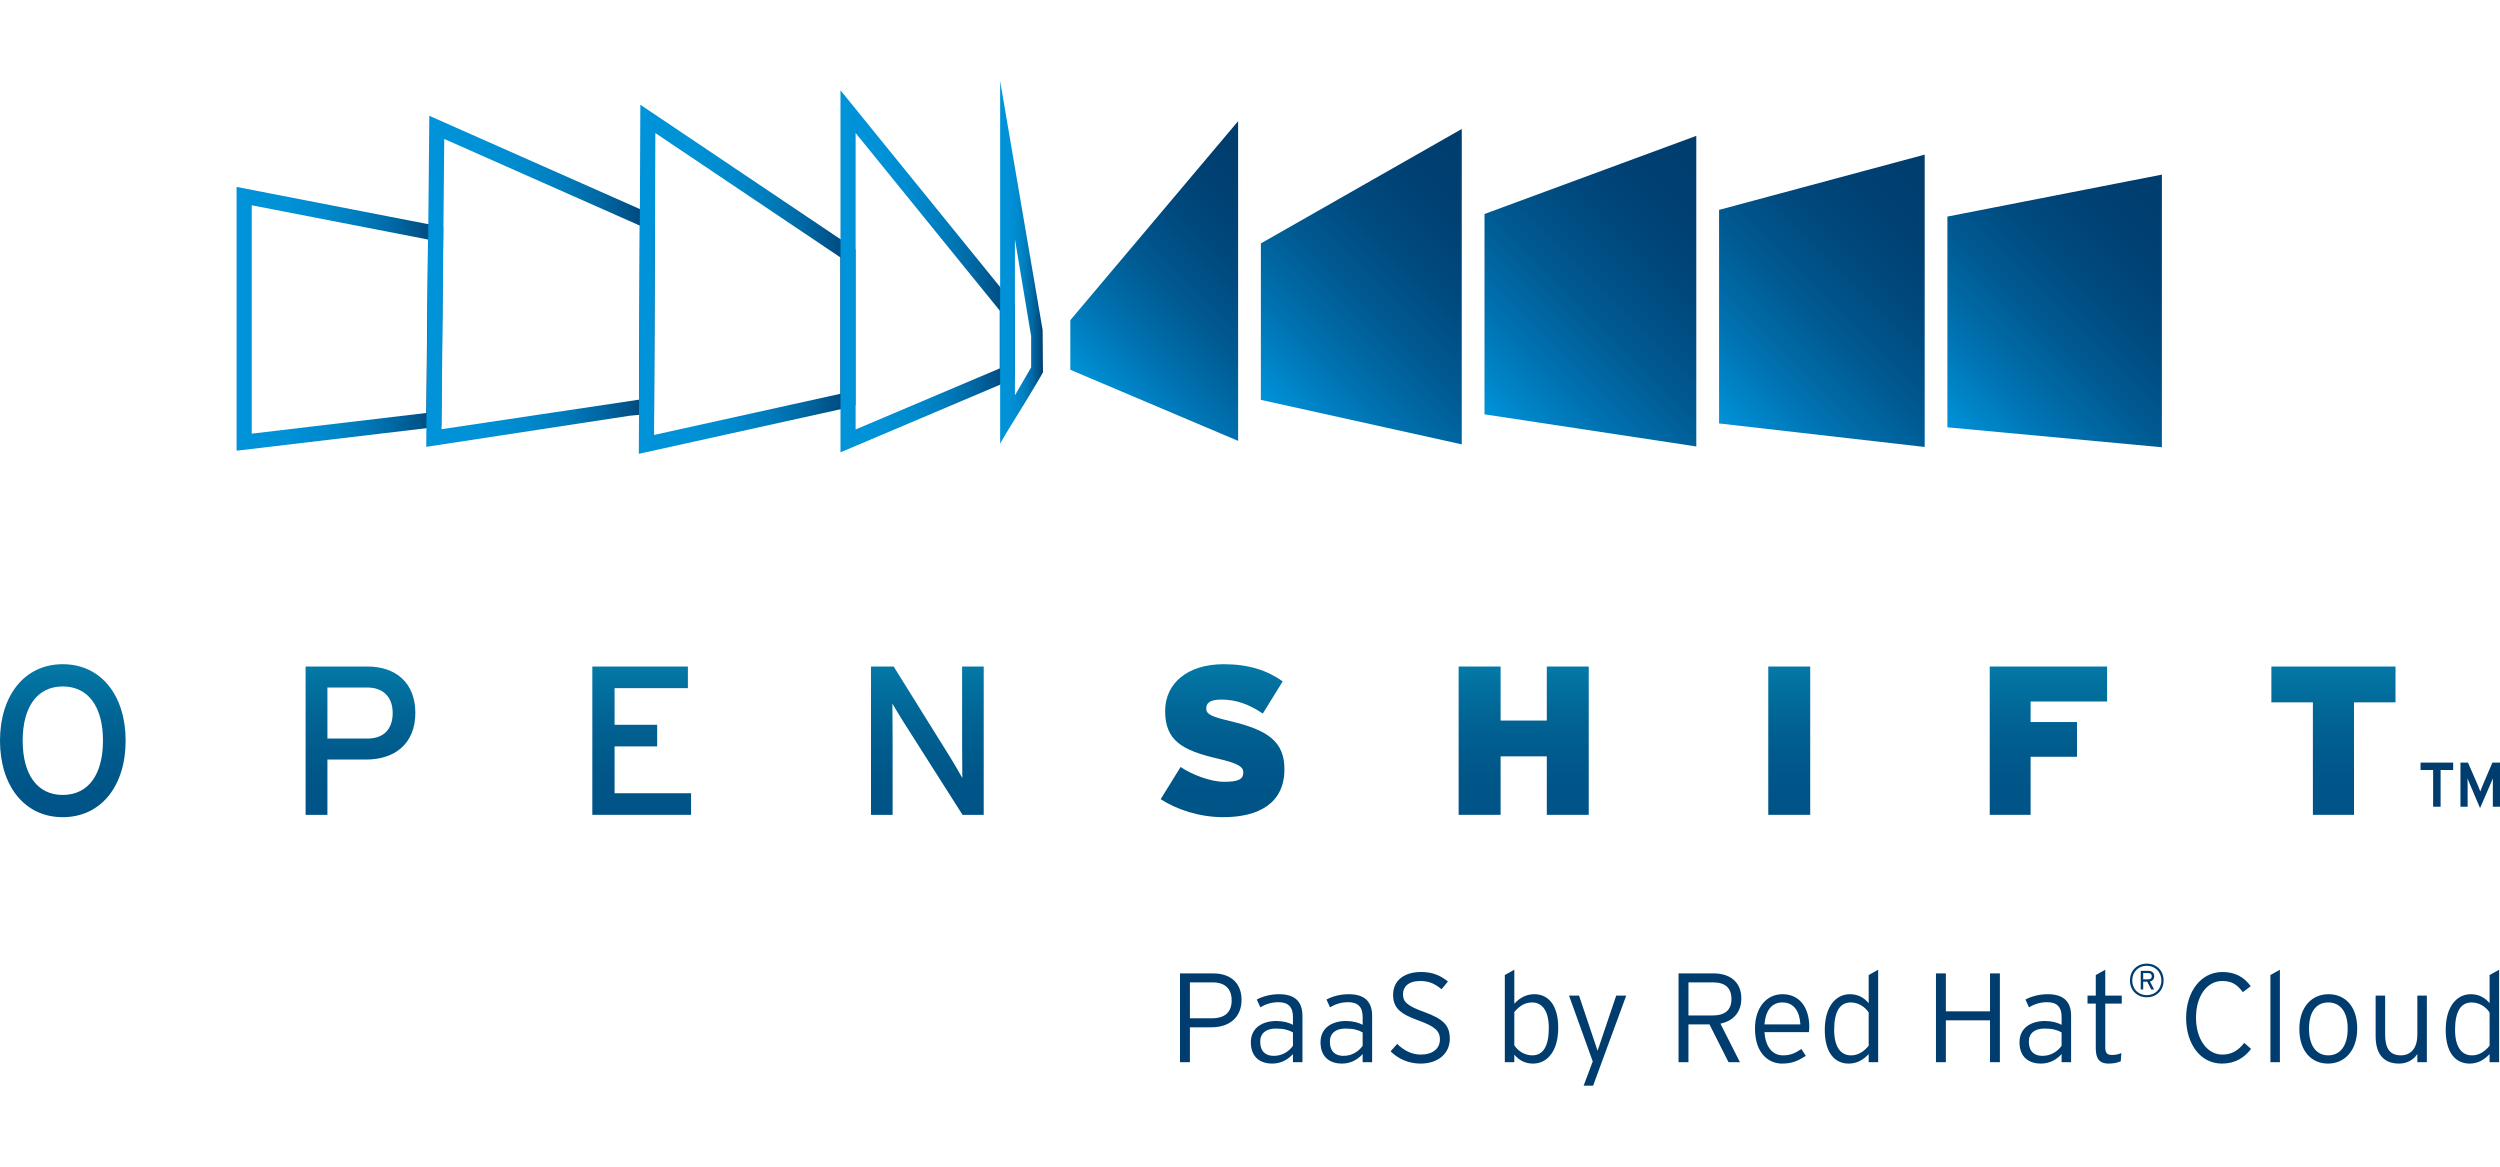
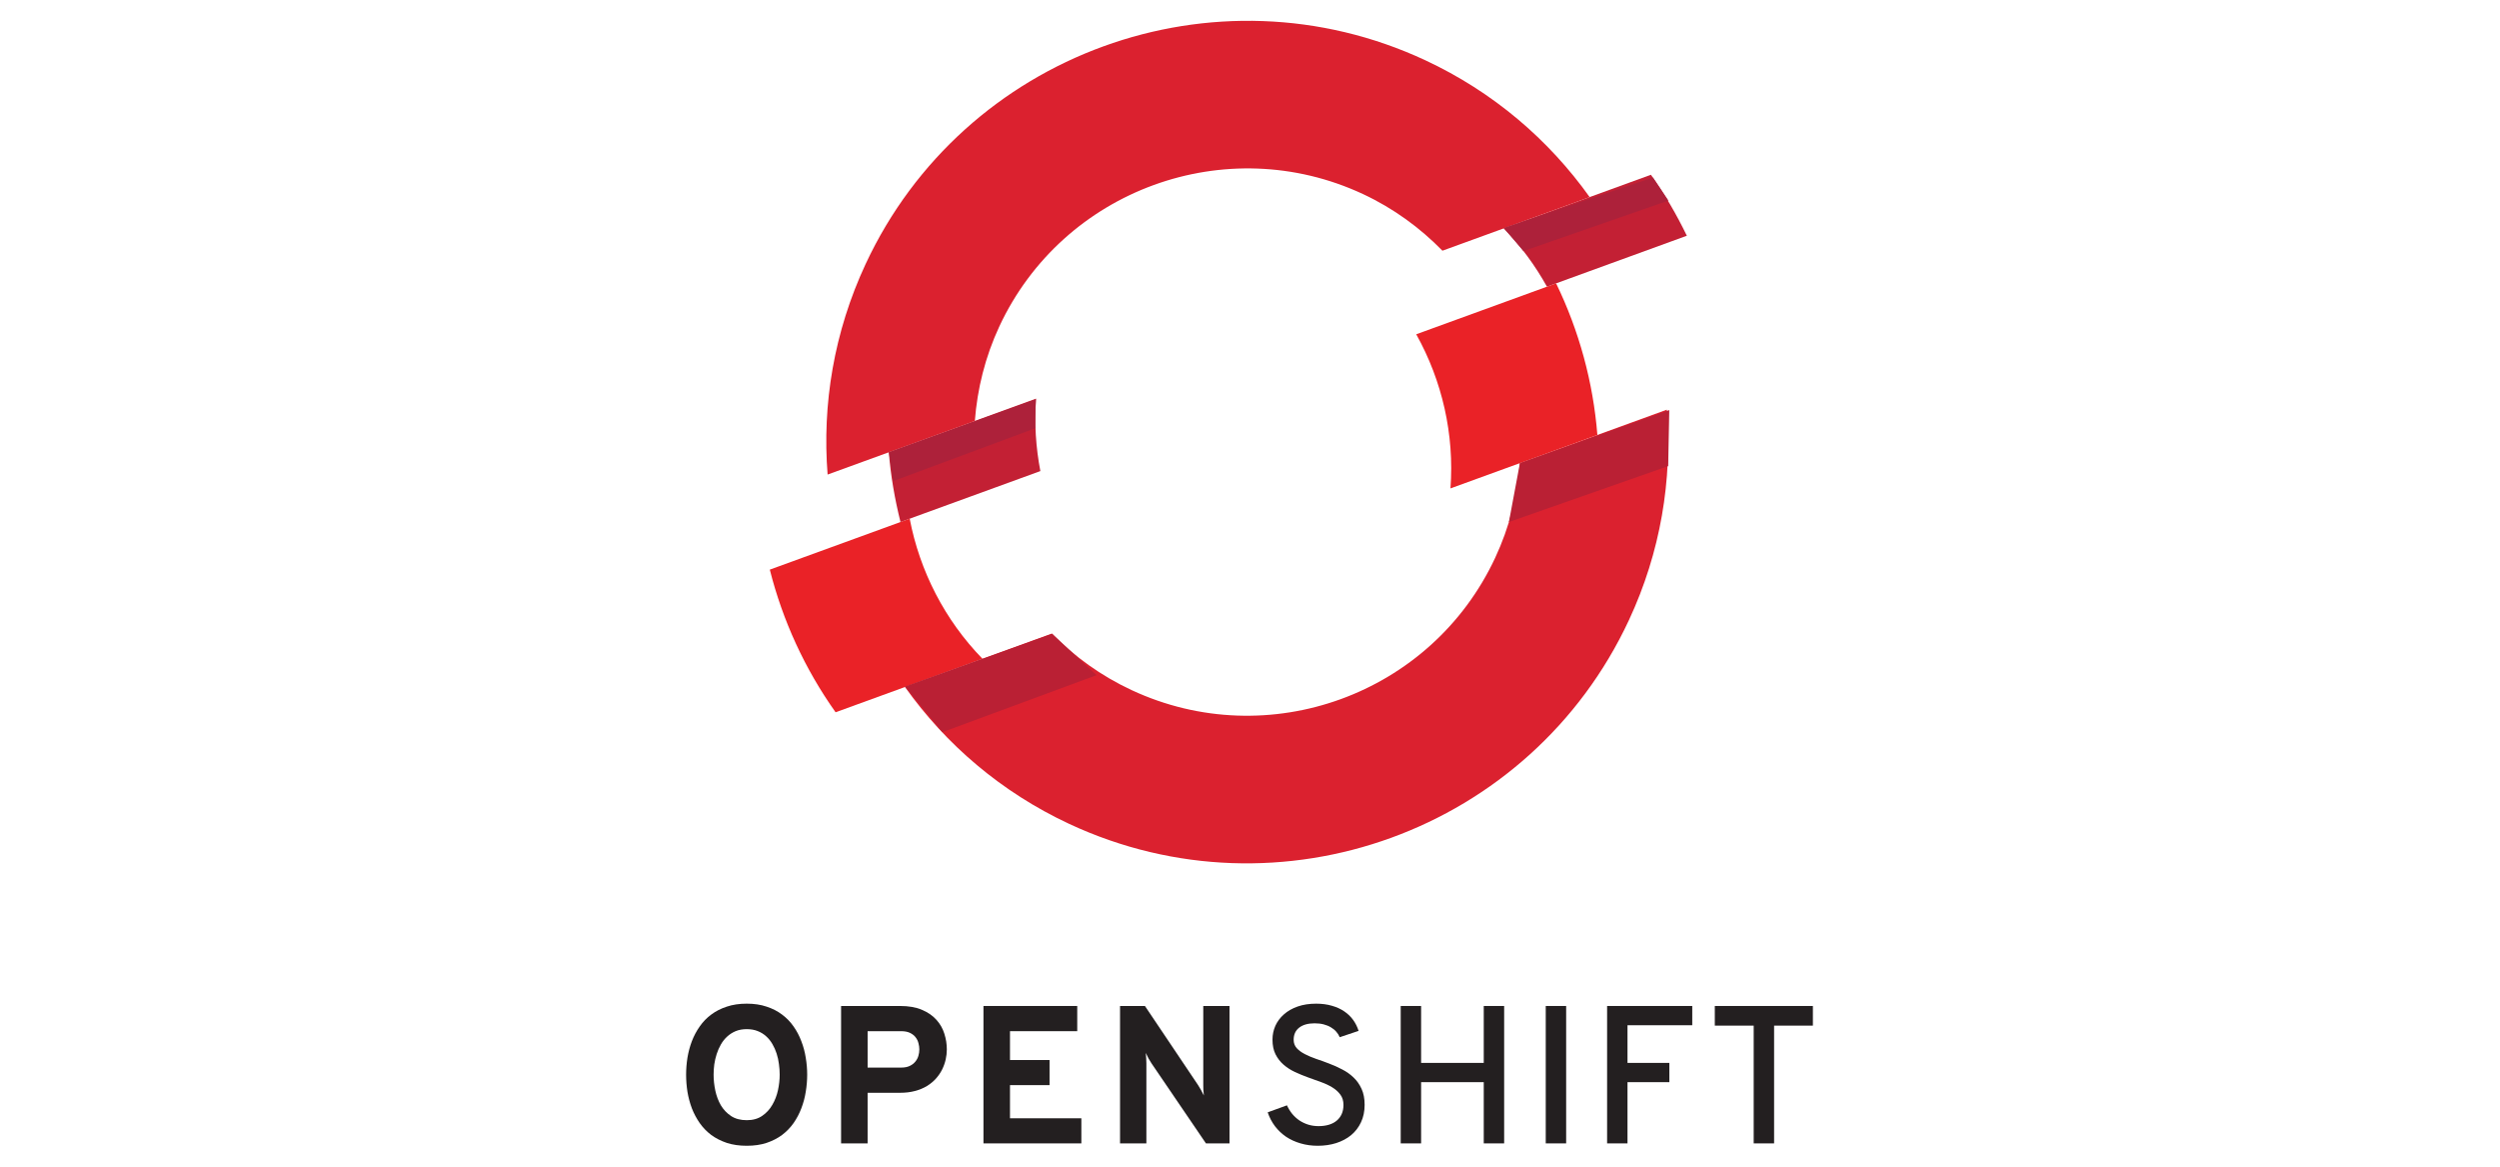
- <svg xmlns="http://www.w3.org/2000/svg" version="1.1" width="300" height="140" viewBox="0 0 300 140" id="Layer_1" xml:space="preserve">
-   <defs id="defs328" />
-   <g transform="matrix(1.475869,0,0,1.475869,-433.8865,-380.9984)" id="g3">
-     <g id="g5">
-       <g id="g7">
-         <g id="g9">
-           <g id="g11">
-             <linearGradient x1="299.096" y1="312.157" x2="299.096" y2="324.595" id="SVGID_1_" gradientUnits="userSpaceOnUse">
-               <stop id="stop14" style="stop-color:#0379a7;stop-opacity:1" offset="0" />
-               <stop id="stop16" style="stop-color:#0378a6;stop-opacity:1" offset="0.009" />
-               <stop id="stop18" style="stop-color:#016494;stop-opacity:1" offset="0.347" />
-               <stop id="stop20" style="stop-color:#00578a;stop-opacity:1" offset="0.68" />
-               <stop id="stop22" style="stop-color:#005386;stop-opacity:1" offset="1" />
-             </linearGradient>
-             <path d="m 299.087,324.595 c -3.118,0 -5.1,-2.566 -5.1,-6.219 0,-3.653 1.981,-6.219 5.1,-6.219 3.135,0 5.116,2.566 5.116,6.219 0,3.653 -1.981,6.219 -5.116,6.219 z m 0,-10.629 c -2.102,0 -3.256,1.705 -3.256,4.41 0,2.704 1.154,4.41 3.256,4.41 2.119,0 3.273,-1.706 3.273,-4.41 10e-4,-2.705 -1.153,-4.41 -3.273,-4.41 z" id="path24" style="fill:url(#SVGID_1_)" />
-             <linearGradient x1="323.296" y1="312.347" x2="323.296" y2="324.405" id="SVGID_2_" gradientUnits="userSpaceOnUse">
-               <stop id="stop27" style="stop-color:#0379a7;stop-opacity:1" offset="0" />
-               <stop id="stop29" style="stop-color:#0378a6;stop-opacity:1" offset="0.009" />
-               <stop id="stop31" style="stop-color:#016494;stop-opacity:1" offset="0.347" />
-               <stop id="stop33" style="stop-color:#00578a;stop-opacity:1" offset="0.68" />
-               <stop id="stop35" style="stop-color:#005386;stop-opacity:1" offset="1" />
-             </linearGradient>
-             <path d="m 323.762,319.909 h -3.153 v 4.496 h -1.774 v -12.059 h 5.048 c 2.223,0 3.876,1.274 3.876,3.772 -0.001,2.482 -1.654,3.791 -3.997,3.791 z m 0.086,-5.857 h -3.239 v 4.151 h 3.239 c 1.378,0 2.067,-0.792 2.067,-2.084 10e-4,-1.326 -0.81,-2.067 -2.067,-2.067 z" id="path37" style="fill:url(#SVGID_2_)" />
-             <linearGradient x1="346.162" y1="312.347" x2="346.162" y2="324.405" id="SVGID_3_" gradientUnits="userSpaceOnUse">
-               <stop id="stop40" style="stop-color:#0379a7;stop-opacity:1" offset="0" />
-               <stop id="stop42" style="stop-color:#0378a6;stop-opacity:1" offset="0.009" />
-               <stop id="stop44" style="stop-color:#016494;stop-opacity:1" offset="0.347" />
-               <stop id="stop46" style="stop-color:#00578a;stop-opacity:1" offset="0.68" />
-               <stop id="stop48" style="stop-color:#005386;stop-opacity:1" offset="1" />
-             </linearGradient>
-             <path d="m 342.148,324.405 v -12.059 h 7.77 v 1.757 h -5.96 v 2.98 h 3.462 v 1.757 h -3.462 v 3.808 h 6.219 v 1.757 h -8.029 z" id="path50" style="fill:url(#SVGID_3_)" />
-             <linearGradient x1="369.389" y1="312.347" x2="369.389" y2="324.405" id="SVGID_4_" gradientUnits="userSpaceOnUse">
-               <stop id="stop53" style="stop-color:#0379a7;stop-opacity:1" offset="0" />
-               <stop id="stop55" style="stop-color:#0378a6;stop-opacity:1" offset="0.009" />
-               <stop id="stop57" style="stop-color:#016494;stop-opacity:1" offset="0.347" />
-               <stop id="stop59" style="stop-color:#00578a;stop-opacity:1" offset="0.68" />
-               <stop id="stop61" style="stop-color:#005386;stop-opacity:1" offset="1" />
-             </linearGradient>
-             <path d="m 372.249,324.405 -4.807,-7.562 c -0.293,-0.448 -0.706,-1.172 -0.896,-1.481 0,0.447 0.018,2.118 0.018,2.79 v 6.254 h -1.758 v -12.059 h 1.844 l 4.582,7.355 c 0.311,0.5 0.827,1.396 0.999,1.706 0,-0.448 -0.017,-2.171 -0.017,-2.843 v -6.219 h 1.757 v 12.059 h -1.722 z" id="path63" style="fill:url(#SVGID_4_)" />
-             <linearGradient x1="393.391" y1="312.157" x2="393.391" y2="324.595" id="SVGID_5_" gradientUnits="userSpaceOnUse">
-               <stop id="stop66" style="stop-color:#0379a7;stop-opacity:1" offset="0" />
-               <stop id="stop68" style="stop-color:#0378a6;stop-opacity:1" offset="0.009" />
-               <stop id="stop70" style="stop-color:#016494;stop-opacity:1" offset="0.347" />
-               <stop id="stop72" style="stop-color:#00578a;stop-opacity:1" offset="0.68" />
-               <stop id="stop74" style="stop-color:#005386;stop-opacity:1" offset="1" />
-             </linearGradient>
-             <path d="m 393.443,324.595 c -1.947,0 -3.825,-0.638 -5.083,-1.464 l 1.619,-2.619 c 0.879,0.604 2.412,1.206 3.532,1.206 1.189,0 1.568,-0.207 1.568,-0.775 0,-0.447 -0.432,-0.724 -2.051,-1.103 -2.911,-0.672 -4.306,-1.464 -4.306,-3.876 0,-2.273 1.843,-3.807 4.753,-3.807 2.051,0 3.533,0.499 4.807,1.395 l -1.619,2.619 c -1.068,-0.724 -2.135,-1.138 -3.359,-1.138 -0.999,0 -1.24,0.311 -1.24,0.741 0,0.448 0.431,0.654 1.982,1.017 3.031,0.724 4.375,1.653 4.375,3.91 0.001,2.757 -2.083,3.894 -4.978,3.894 z" id="path76" style="fill:url(#SVGID_5_)" />
-             <linearGradient x1="417.875" y1="312.347" x2="417.875" y2="324.405" id="SVGID_6_" gradientUnits="userSpaceOnUse">
-               <stop id="stop79" style="stop-color:#0379a7;stop-opacity:1" offset="0" />
-               <stop id="stop81" style="stop-color:#0378a6;stop-opacity:1" offset="0.009" />
-               <stop id="stop83" style="stop-color:#016494;stop-opacity:1" offset="0.347" />
-               <stop id="stop85" style="stop-color:#00578a;stop-opacity:1" offset="0.68" />
-               <stop id="stop87" style="stop-color:#005386;stop-opacity:1" offset="1" />
-             </linearGradient>
-             <path d="m 419.754,324.405 v -4.755 h -3.756 v 4.755 h -3.412 v -12.059 h 3.412 v 4.393 h 3.756 v -4.393 h 3.41 v 12.059 h -3.41 z" id="path89" style="fill:url(#SVGID_6_)" />
-             <linearGradient x1="439.467" y1="312.347" x2="439.467" y2="324.405" id="SVGID_7_" gradientUnits="userSpaceOnUse">
-               <stop id="stop92" style="stop-color:#0379a7;stop-opacity:1" offset="0" />
-               <stop id="stop94" style="stop-color:#0378a6;stop-opacity:1" offset="0.009" />
-               <stop id="stop96" style="stop-color:#016494;stop-opacity:1" offset="0.347" />
-               <stop id="stop98" style="stop-color:#00578a;stop-opacity:1" offset="0.68" />
-               <stop id="stop100" style="stop-color:#005386;stop-opacity:1" offset="1" />
-             </linearGradient>
-             <path d="m 437.762,324.405 v -12.059 h 3.41 v 12.059 h -3.41 z" id="path102" style="fill:url(#SVGID_7_)" />
-             <linearGradient x1="460.539" y1="312.347" x2="460.539" y2="324.405" id="SVGID_8_" gradientUnits="userSpaceOnUse">
-               <stop id="stop105" style="stop-color:#0379a7;stop-opacity:1" offset="0" />
-               <stop id="stop107" style="stop-color:#0378a6;stop-opacity:1" offset="0.009" />
-               <stop id="stop109" style="stop-color:#016494;stop-opacity:1" offset="0.347" />
-               <stop id="stop111" style="stop-color:#00578a;stop-opacity:1" offset="0.68" />
-               <stop id="stop113" style="stop-color:#005386;stop-opacity:1" offset="1" />
-             </linearGradient>
-             <path d="m 459.092,315.188 v 1.671 h 3.773 v 2.825 h -3.773 v 4.721 h -3.324 v -12.059 h 9.543 v 2.842 h -6.219 z" id="path115" style="fill:url(#SVGID_8_)" />
-             <linearGradient x1="483.715" y1="312.347" x2="483.715" y2="324.405" id="SVGID_9_" gradientUnits="userSpaceOnUse">
-               <stop id="stop118" style="stop-color:#0379a7;stop-opacity:1" offset="0" />
-               <stop id="stop120" style="stop-color:#0378a6;stop-opacity:1" offset="0.009" />
-               <stop id="stop122" style="stop-color:#016494;stop-opacity:1" offset="0.347" />
-               <stop id="stop124" style="stop-color:#00578a;stop-opacity:1" offset="0.68" />
-               <stop id="stop126" style="stop-color:#005386;stop-opacity:1" offset="1" />
-             </linearGradient>
-             <path d="m 485.387,315.258 v 9.147 h -3.344 v -9.147 h -3.375 v -2.911 h 10.094 v 2.911 h -3.375 z" id="path128" style="fill:url(#SVGID_9_)" />
-           </g>
+ <svg xmlns="http://www.w3.org/2000/svg" id="svg1116" viewBox="0 0 300.012 139.996" version="1.1" width="100%" height="100%">
+   <defs id="defs3">
+     <clipPath id="clipPath3923" clipPathUnits="userSpaceOnUse">
+       <path id="path3925" d="M 0,768 H 1024 V 0 H 0 v 768 z" />
+     </clipPath>
+   </defs>
+   <g id="layer1" transform="matrix(0.5492606,0,0,0.5492606,-97.94589,-214.5617)">
+     <g id="g3919" transform="matrix(1.25,0,0,-1.25,23.581,997.77)">
+       <g id="g3921" clip-path="url(#clipPath3923)">
+         <g id="g3927" transform="translate(304.96,416.03)">
+           <path id="path3929" d="m 0,0 -25.748,-9.369 c 0.33,-4.128 1.041,-8.206 2.042,-12.201 L 0.75,-12.664 C -0.043,-8.529 -0.326,-4.268 0,0" style="fill:#c32034" />
        </g>
-         <linearGradient x1="313.224" y1="284.073" x2="330.027" y2="284.073" id="SVGID_10_" gradientUnits="userSpaceOnUse">
-           <stop id="stop131" style="stop-color:#0093d9;stop-opacity:1" offset="0" />
-           <stop id="stop133" style="stop-color:#0091d6;stop-opacity:1" offset="0.245" />
-           <stop id="stop135" style="stop-color:#0089cc;stop-opacity:1" offset="0.431" />
-           <stop id="stop137" style="stop-color:#007cbc;stop-opacity:1" offset="0.597" />
-           <stop id="stop139" style="stop-color:#0069a5;stop-opacity:1" offset="0.751" />
-           <stop id="stop141" style="stop-color:#005288;stop-opacity:1" offset="0.897" />
-           <stop id="stop143" style="stop-color:#003d6e;stop-opacity:1" offset="1" />
-         </linearGradient>
-         <path d="M 313.224,294.797 V 273.35 l 16.803,3.266 -0.164,16.208 -16.639,1.973 z m 1.231,-19.954 v 18.568 l 14.19,-1.681 0.142,-14.103 -14.332,-2.784 z" id="path145" style="fill:url(#SVGID_10_)" />
-         <linearGradient x1="328.644" y1="281.026" x2="347.243" y2="281.026" id="SVGID_11_" gradientUnits="userSpaceOnUse">
-           <stop id="stop148" style="stop-color:#0093d9;stop-opacity:1" offset="0" />
-           <stop id="stop150" style="stop-color:#0091d6;stop-opacity:1" offset="0.245" />
-           <stop id="stop152" style="stop-color:#0089cc;stop-opacity:1" offset="0.431" />
-           <stop id="stop154" style="stop-color:#007cbc;stop-opacity:1" offset="0.597" />
-           <stop id="stop156" style="stop-color:#0069a5;stop-opacity:1" offset="0.751" />
-           <stop id="stop158" style="stop-color:#005288;stop-opacity:1" offset="0.897" />
-           <stop id="stop160" style="stop-color:#003d6e;stop-opacity:1" offset="1" />
-         </linearGradient>
-         <path d="m 328.644,294.483 0.25,-26.915 18.349,8.127 -0.076,16.019 -0.555,0.104 -1.444,0.139 -16.524,2.526 z m 1.465,-25.032 -0.222,23.598 16.054,-2.401 0.065,-14.154 -15.897,-7.043 z" id="path162" style="fill:url(#SVGID_11_)" />
-         <linearGradient x1="345.929" y1="280.859" x2="363.543" y2="280.859" id="SVGID_12_" gradientUnits="userSpaceOnUse">
-           <stop id="stop165" style="stop-color:#0093d9;stop-opacity:1" offset="0" />
-           <stop id="stop167" style="stop-color:#0091d6;stop-opacity:1" offset="0.245" />
-           <stop id="stop169" style="stop-color:#0089cc;stop-opacity:1" offset="0.431" />
-           <stop id="stop171" style="stop-color:#007cbc;stop-opacity:1" offset="0.597" />
-           <stop id="stop173" style="stop-color:#0069a5;stop-opacity:1" offset="0.751" />
-           <stop id="stop175" style="stop-color:#005288;stop-opacity:1" offset="0.897" />
-           <stop id="stop177" style="stop-color:#003d6e;stop-opacity:1" offset="1" />
-         </linearGradient>
-         <path d="m 345.929,295.05 0.123,-28.382 17.49,11.754 v 12.643 l -0.483,0.2 -17.13,3.785 z m 1.344,-26.079 -0.105,24.545 15.145,-3.346 v -11.091 l -15.04,-10.108 z" id="path179" style="fill:url(#SVGID_12_)" />
-         <linearGradient x1="362.326" y1="280.212" x2="376.503" y2="280.212" id="SVGID_13_" gradientUnits="userSpaceOnUse">
-           <stop id="stop182" style="stop-color:#0093d9;stop-opacity:1" offset="0" />
-           <stop id="stop184" style="stop-color:#0091d6;stop-opacity:1" offset="0.245" />
-           <stop id="stop186" style="stop-color:#0089cc;stop-opacity:1" offset="0.431" />
-           <stop id="stop188" style="stop-color:#007cbc;stop-opacity:1" offset="0.597" />
-           <stop id="stop190" style="stop-color:#0069a5;stop-opacity:1" offset="0.751" />
-           <stop id="stop192" style="stop-color:#005288;stop-opacity:1" offset="0.897" />
-           <stop id="stop194" style="stop-color:#003d6e;stop-opacity:1" offset="1" />
-         </linearGradient>
-         <path d="m 362.326,294.929 v -29.434 l 14.178,17.474 v 5.951 l -14.178,6.009 z m 1.23,-25.962 v 24.104 l 11.717,-4.966 v -4.699 l -11.717,-14.439 z" id="path196" style="fill:url(#SVGID_13_)" />
-         <linearGradient x1="452.809" y1="293.378" x2="471.802" y2="274.385" id="SVGID_14_" gradientUnits="userSpaceOnUse">
-           <stop id="stop199" style="stop-color:#0093d9;stop-opacity:1" offset="0" />
-           <stop id="stop201" style="stop-color:#0090d6;stop-opacity:1" offset="0.016" />
-           <stop id="stop203" style="stop-color:#0072b1;stop-opacity:1" offset="0.217" />
-           <stop id="stop205" style="stop-color:#005b93;stop-opacity:1" offset="0.418" />
-           <stop id="stop207" style="stop-color:#004a7f;stop-opacity:1" offset="0.617" />
-           <stop id="stop209" style="stop-color:#004072;stop-opacity:1" offset="0.812" />
-           <stop id="stop211" style="stop-color:#003d6e;stop-opacity:1" offset="1" />
-         </linearGradient>
-         <polygon points="452.326,275.761 452.326,292.896 469.766,294.518 469.766,272.349 " id="polygon213" style="fill:url(#SVGID_14_)" />
-         <linearGradient x1="434.08" y1="292.899" x2="453.368" y2="273.611" id="SVGID_15_" gradientUnits="userSpaceOnUse">
-           <stop id="stop216" style="stop-color:#0093d9;stop-opacity:1" offset="0" />
-           <stop id="stop218" style="stop-color:#0090d6;stop-opacity:1" offset="0.016" />
-           <stop id="stop220" style="stop-color:#0072b1;stop-opacity:1" offset="0.217" />
-           <stop id="stop222" style="stop-color:#005b93;stop-opacity:1" offset="0.418" />
-           <stop id="stop224" style="stop-color:#004a7f;stop-opacity:1" offset="0.617" />
-           <stop id="stop226" style="stop-color:#004072;stop-opacity:1" offset="0.812" />
-           <stop id="stop228" style="stop-color:#003d6e;stop-opacity:1" offset="1" />
-         </linearGradient>
-         <polygon points="450.48,294.494 450.48,270.723 433.762,275.217 433.762,275.217 433.762,292.581 " id="polygon230" style="fill:url(#SVGID_15_)" />
-         <linearGradient x1="415.575" y1="292.726" x2="435.507" y2="272.794" id="SVGID_16_" gradientUnits="userSpaceOnUse">
-           <stop id="stop233" style="stop-color:#0093d9;stop-opacity:1" offset="0" />
-           <stop id="stop235" style="stop-color:#0090d6;stop-opacity:1" offset="0.016" />
-           <stop id="stop237" style="stop-color:#0072b1;stop-opacity:1" offset="0.217" />
-           <stop id="stop239" style="stop-color:#005b93;stop-opacity:1" offset="0.418" />
-           <stop id="stop241" style="stop-color:#004a7f;stop-opacity:1" offset="0.617" />
-           <stop id="stop243" style="stop-color:#004072;stop-opacity:1" offset="0.812" />
-           <stop id="stop245" style="stop-color:#003d6e;stop-opacity:1" offset="1" />
-         </linearGradient>
-         <polygon points="414.689,275.551 414.689,291.841 431.91,294.453 431.91,294.453 431.91,269.197 " id="polygon247" style="fill:url(#SVGID_16_)" />
-         <linearGradient x1="398.315" y1="292.473" x2="417.495" y2="273.292" id="SVGID_17_" gradientUnits="userSpaceOnUse">
-           <stop id="stop250" style="stop-color:#0093d9;stop-opacity:1" offset="0" />
-           <stop id="stop252" style="stop-color:#0090d6;stop-opacity:1" offset="0.016" />
-           <stop id="stop254" style="stop-color:#0072b1;stop-opacity:1" offset="0.217" />
-           <stop id="stop256" style="stop-color:#005b93;stop-opacity:1" offset="0.418" />
-           <stop id="stop258" style="stop-color:#004a7f;stop-opacity:1" offset="0.617" />
-           <stop id="stop260" style="stop-color:#004072;stop-opacity:1" offset="0.812" />
-           <stop id="stop262" style="stop-color:#003d6e;stop-opacity:1" offset="1" />
-         </linearGradient>
-         <polygon points="412.84,292.899 412.84,268.637 396.506,277.943 396.506,290.664 412.84,294.282 412.84,292.899 " id="polygon264" style="fill:url(#SVGID_17_)" />
-         <linearGradient x1="384.227" y1="291.432" x2="401.156" y2="274.502" id="SVGID_18_" gradientUnits="userSpaceOnUse">
-           <stop id="stop267" style="stop-color:#0093d9;stop-opacity:1" offset="0" />
-           <stop id="stop269" style="stop-color:#0090d6;stop-opacity:1" offset="0.016" />
-           <stop id="stop271" style="stop-color:#0072b1;stop-opacity:1" offset="0.217" />
-           <stop id="stop273" style="stop-color:#005b93;stop-opacity:1" offset="0.418" />
-           <stop id="stop275" style="stop-color:#004a7f;stop-opacity:1" offset="0.617" />
-           <stop id="stop277" style="stop-color:#004072;stop-opacity:1" offset="0.812" />
-           <stop id="stop279" style="stop-color:#003d6e;stop-opacity:1" offset="1" />
-         </linearGradient>
-         <polygon points="394.656,293.999 394.656,268.002 381.012,284.185 381.012,284.185 381.012,288.218 " id="polygon281" style="fill:url(#SVGID_18_)" />
-         <g id="g283">
-           <g id="g285">
-             <linearGradient x1="375.307" y1="279.477" x2="378.791" y2="279.477" id="SVGID_19_" gradientUnits="userSpaceOnUse">
-               <stop id="stop288" style="stop-color:#0093d9;stop-opacity:1" offset="0" />
-               <stop id="stop290" style="stop-color:#0091d6;stop-opacity:1" offset="0.245" />
-               <stop id="stop292" style="stop-color:#0089cc;stop-opacity:1" offset="0.431" />
-               <stop id="stop294" style="stop-color:#007cbc;stop-opacity:1" offset="0.597" />
-               <stop id="stop296" style="stop-color:#0069a5;stop-opacity:1" offset="0.751" />
-               <stop id="stop298" style="stop-color:#005288;stop-opacity:1" offset="0.897" />
-               <stop id="stop300" style="stop-color:#003d6e;stop-opacity:1" offset="1" />
-             </linearGradient>
-             <path d="m 378.783,287.896 -0.021,-2.907 -3.455,-20.251 v 15.977 3.206 1.304 0.364 0.515 0.305 0.123 0.166 0.111 0.555 0.242 0.036 0.075 0.016 0.183 0.196 0.145 0.105 0.037 0.464 4.068 1.285 l 0.508,-0.868 c 0,0 2.874,-4.641 2.976,-4.939 -0.002,-0.173 -0.004,-0.341 -0.008,-0.513 z m -0.956,0.127 -1.319,2.27 V 277.6 l 1.319,7.885 v 2.538 z" id="path302" style="fill:url(#SVGID_19_)" />
-           </g>
+         <g id="g3931" transform="translate(418.75,444.5)">
+           <path id="path3933" d="M 0,0 C -1.795,3.704 -3.873,7.284 -6.279,10.657 L -32.02,1.288 c 2.995,-3.064 5.508,-6.508 7.563,-10.191 L 0,0 z" style="fill:#c32034" />
+         </g>
+         <g id="g3935" transform="translate(362.11,451.79)">
+           <path id="path3937" d="m 0,0 c 5.356,-2.499 9.995,-5.908 13.907,-9.906 l 25.742,9.37 C 32.519,9.469 22.807,17.83 10.906,23.383 c -36.797,17.159 -80.702,1.18 -97.861,-35.613 -5.553,-11.907 -7.617,-24.556 -6.648,-36.801 l 25.745,9.368 c 0.427,5.578 1.789,11.167 4.284,16.526 C -52.423,0.772 -23.905,11.146 0.001,0" style="fill:#db212f" />
+         </g>
+         <g id="g3939" transform="translate(282.86,395.05)">
+           <path id="path3941" d="m 0,0 -24.46,-8.909 c 2.248,-8.918 6.145,-17.391 11.502,-24.932 L 12.73,-24.49 C 6.135,-17.719 1.751,-9.153 0,0" style="fill:#ea2227" />
+         </g>
+         <g id="g3943" transform="translate(389.56,404.75)">
+           <path id="path3945" d="m 0,0 c -0.409,-5.575 -1.817,-11.167 -4.319,-16.53 -11.15,-23.91 -39.668,-34.285 -63.574,-23.136 -5.363,2.501 -10.035,5.883 -13.936,9.888 l -25.687,-9.352 c 7.113,-10.006 16.816,-18.369 28.721,-23.926 36.799,-17.156 80.698,-1.177 97.857,35.619 5.557,11.905 7.608,24.549 6.626,36.785 L -0.002,0 z" style="fill:#db212f" />
+         </g>
+         <g id="g3947" transform="translate(395.89,436.18)">
+           <path id="path3949" d="m 0,0 -24.458,-8.903 c 4.542,-8.139 6.689,-17.513 5.986,-26.938 l 25.688,9.345 C 6.481,-17.277 4.021,-8.279 0,0" style="fill:#ea2227" />
+         </g>
+         <g id="g3951" transform="translate(279.22,406.66)">
+           <path id="path3953" d="M 0,0 25.684,9.263 25.579,4.183 0.799,-5.03 0,0 z" style="fill:#ad213a" />
+         </g>
+         <g id="g3955" transform="translate(386.73,445.86)">
+           <path id="path3957" d="M 0,0 26.085,8.814 28.797,4.786 3.452,-4.035 0,0 z" style="fill:#ad213a" />
+         </g>
+         <g id="g3959" transform="translate(282.04,365.71)">
+           <path id="path3961" d="M 0,0 25.716,9.213 33.493,1.988 6.526,-7.979 0,0 z" style="fill:#ba2034" />
+         </g>
+         <g id="g3963" transform="translate(415.68,414.03)">
+           <path id="path3965" d="M 0,0 -26.119,-9.274 -28.043,-19.567 -0.195,-9.796 0,0 z" style="fill:#ba2034" />
        </g>
      </g>
    </g>
-     <g id="g304">
-       <g id="g306">
-         <path d="m 492.428,320.759 v 2.988 h -0.609 v -2.988 h -1.021 v -0.602 h 2.652 v 0.602 h -1.022 z m 4.246,2.988 v -1.896 c 0,-0.127 0,-0.282 0,-0.409 -0.045,0.108 -0.1,0.236 -0.145,0.354 l -0.895,2.061 -0.873,-2.061 c -0.047,-0.118 -0.102,-0.246 -0.146,-0.346 0.01,0.127 0.01,0.283 0.01,0.4 v 1.896 h -0.584 v -3.59 h 0.611 l 0.811,1.858 c 0.064,0.155 0.137,0.355 0.191,0.492 0.055,-0.146 0.127,-0.328 0.191,-0.492 l 0.793,-1.858 h 0.619 v 3.59 h -0.583 z" id="path308" style="fill:#003d6e" />
-       </g>
+     <g id="text3967" style="fill:#231f20">
+       <path id="path874" d="m 341.54,640.97 q -2.429,0 -4.355,-0.628 -1.926,-0.649 -3.413,-1.738 -1.466,-1.11 -2.512,-2.596 -1.047,-1.507 -1.717,-3.224 -0.649,-1.738 -0.963,-3.601 -0.293,-1.884 -0.293,-3.748 0,-1.842 0.293,-3.706 0.314,-1.884 0.963,-3.601 0.67,-1.738 1.717,-3.224 1.047,-1.507 2.512,-2.596 1.486,-1.11 3.413,-1.738 1.926,-0.649 4.355,-0.649 2.429,0 4.334,0.649 1.926,0.628 3.392,1.738 1.466,1.089 2.512,2.596 1.047,1.486 1.696,3.224 0.67,1.717 0.963,3.601 0.314,1.863 0.314,3.706 0,1.863 -0.314,3.748 -0.293,1.863 -0.963,3.601 -0.649,1.717 -1.696,3.224 -1.047,1.486 -2.512,2.596 -1.466,1.089 -3.392,1.738 -1.905,0.628 -4.334,0.628 z m 0,-5.59 q 2.01,0 3.371,-0.942 1.382,-0.942 2.219,-2.408 0.858,-1.466 1.235,-3.203 0.377,-1.759 0.377,-3.392 0,-1.151 -0.167,-2.324 -0.147,-1.193 -0.502,-2.282 -0.356,-1.11 -0.921,-2.073 -0.565,-0.984 -1.361,-1.696 -0.796,-0.733 -1.863,-1.151 -1.047,-0.419 -2.387,-0.419 -1.361,0 -2.429,0.44 -1.047,0.44 -1.863,1.193 -0.796,0.733 -1.361,1.717 -0.565,0.984 -0.921,2.094 -0.356,1.11 -0.523,2.261 -0.147,1.151 -0.147,2.24 0,1.717 0.377,3.496 0.377,1.759 1.214,3.203 0.858,1.424 2.24,2.345 1.382,0.9 3.413,0.9 z" />
+       <path id="path876" d="m 362.16,640.45 v -30.022 h 12.876 q 2.847,0 4.794,0.837 1.947,0.816 3.161,2.177 1.214,1.34 1.738,3.036 0.544,1.696 0.544,3.433 0,1.089 -0.251,2.219 -0.251,1.11 -0.775,2.177 -0.523,1.047 -1.34,1.968 -0.817,0.921 -1.968,1.633 -1.131,0.691 -2.617,1.089 -1.466,0.398 -3.287,0.398 h -7.076 v 11.054 h -5.799 z m 13.127,-16.56 q 1.11,0 1.863,-0.356 0.754,-0.356 1.214,-0.921 0.482,-0.565 0.691,-1.277 0.209,-0.712 0.209,-1.424 0,-0.649 -0.188,-1.34 -0.167,-0.712 -0.628,-1.298 -0.44,-0.586 -1.214,-0.963 -0.775,-0.377 -1.947,-0.377 h -7.327 v 7.956 h 7.327 z" />
+       <path id="path878" d="m 393.28,640.45 v -30.022 h 20.496 v 5.506 h -14.697 v 6.302 h 8.646 v 5.485 h -8.646 v 7.244 h 15.597 V 640.45 H 393.28 z" />
+       <path id="path880" d="m 441.91,640.45 -11.912,-17.502 q -0.293,-0.44 -0.649,-1.068 -0.335,-0.649 -0.586,-1.193 0.063,0.482 0.084,1.131 0.042,0.649 0.042,1.131 v 17.502 h -5.757 v -30.022 h 5.443 l 11.619,17.293 q 0.272,0.419 0.628,1.047 0.356,0.628 0.628,1.214 -0.063,-0.607 -0.105,-1.214 -0.021,-0.628 -0.021,-1.047 v -17.293 h 5.736 v 30.022 h -5.15 z" />
    </g>
-     <g id="g310">
-       <g id="g312">
-         <g id="g314">
-           <g id="g316">
-             <path d="m 392.49,341.68 h -1.754 v 2.838 h -0.805 v -7.221 h 2.703 c 1.308,0 2.3,0.691 2.3,2.155 0,1.434 -1.002,2.228 -2.444,2.228 z m 0.112,-3.651 h -1.866 v 2.918 h 1.764 c 1.104,0 1.63,-0.504 1.63,-1.464 -10e-4,-0.927 -0.538,-1.454 -1.528,-1.454 z m 6.511,6.489 v -0.66 c -0.383,0.412 -0.918,0.773 -1.691,0.773 -0.845,0 -1.732,-0.424 -1.732,-1.733 0,-1.218 1,-1.731 2.072,-1.731 0.547,0 1.033,0.133 1.352,0.309 v -0.641 c 0,-0.804 -0.383,-1.196 -1.176,-1.196 -0.566,0 -1.031,0.155 -1.475,0.413 l -0.288,-0.629 c 0.475,-0.258 1.115,-0.434 1.816,-0.434 1.164,0 1.896,0.495 1.896,1.754 v 3.775 h -0.774 z m 0,-2.424 c -0.35,-0.195 -0.732,-0.311 -1.393,-0.311 -0.793,0 -1.268,0.382 -1.268,1.062 0,0.805 0.443,1.156 1.104,1.156 0.701,0 1.229,-0.361 1.557,-0.814 v -1.093 z m 5.668,2.424 v -0.66 c -0.383,0.412 -0.92,0.773 -1.693,0.773 -0.844,0 -1.732,-0.424 -1.732,-1.733 0,-1.218 1,-1.731 2.072,-1.731 0.547,0 1.033,0.133 1.354,0.309 v -0.641 c 0,-0.804 -0.383,-1.196 -1.178,-1.196 -0.566,0 -1.031,0.155 -1.475,0.413 l -0.289,-0.629 c 0.475,-0.258 1.113,-0.434 1.816,-0.434 1.166,0 1.896,0.495 1.896,1.754 v 3.775 h -0.771 z m 0,-2.424 c -0.354,-0.195 -0.734,-0.311 -1.393,-0.311 -0.795,0 -1.271,0.382 -1.271,1.062 0,0.805 0.443,1.156 1.105,1.156 0.701,0 1.229,-0.361 1.559,-0.814 v -1.093 z m 4.694,2.537 c -0.98,0 -1.855,-0.424 -2.422,-1.001 l 0.535,-0.599 c 0.547,0.526 1.176,0.867 1.92,0.867 0.957,0 1.557,-0.475 1.557,-1.237 0,-0.671 -0.402,-1.054 -1.723,-1.527 -1.557,-0.557 -2.084,-1.062 -2.084,-2.103 0,-1.156 0.906,-1.848 2.26,-1.848 0.969,0 1.588,0.288 2.197,0.773 l -0.516,0.629 c -0.525,-0.434 -1.012,-0.67 -1.734,-0.67 -0.99,0 -1.402,0.494 -1.402,1.062 0,0.598 0.268,0.938 1.713,1.454 1.6,0.577 2.092,1.113 2.092,2.187 -10e-4,1.135 -0.886,2.013 -2.393,2.013 z m 9.164,0 c -0.68,0 -1.145,-0.289 -1.525,-0.723 v 0.609 h -0.773 v -7.087 l 0.773,-0.433 v 2.765 c 0.381,-0.413 0.896,-0.774 1.631,-0.774 1.082,0 1.938,0.825 1.938,2.734 -10e-4,1.919 -0.91,2.909 -2.044,2.909 z m -0.092,-4.972 c -0.578,0 -1.053,0.31 -1.434,0.784 v 2.702 c 0.299,0.453 0.826,0.815 1.465,0.815 0.896,0 1.34,-0.773 1.34,-2.229 0,-1.36 -0.516,-2.072 -1.371,-2.072 z m 4.974,6.766 h -0.773 l 0.742,-1.97 -1.928,-5.353 h 0.814 l 1.32,3.929 0.184,0.557 0.188,-0.547 1.33,-3.938 h 0.814 l -2.691,7.322 z m 10.35,-5.043 1.588,3.136 h -0.928 l -1.549,-3.074 h -1.711 v 3.074 h -0.805 v -7.221 h 2.857 c 1.27,0 2.248,0.65 2.248,2.043 10e-4,1.125 -0.669,1.826 -1.7,2.042 z m -0.578,-3.353 h -2.021 v 2.691 h 1.92 c 1.072,0 1.576,-0.443 1.576,-1.351 0,-0.886 -0.516,-1.34 -1.475,-1.34 z m 7.771,4.043 h -3.609 c 0.07,1.155 0.619,1.889 1.504,1.889 0.631,0 1,-0.188 1.496,-0.517 l 0.361,0.558 c -0.65,0.411 -1.125,0.629 -1.939,0.629 -0.988,0 -2.195,-0.723 -2.195,-2.848 0,-1.723 0.947,-2.795 2.236,-2.795 1.414,0 2.178,1.113 2.178,2.662 0,0.185 -0.012,0.299 -0.032,0.422 z m -2.156,-2.413 c -0.805,0 -1.361,0.577 -1.453,1.784 h 2.918 c -0.062,-1.052 -0.516,-1.784 -1.465,-1.784 z m 7.018,4.859 v -0.66 c -0.383,0.412 -0.898,0.773 -1.631,0.773 -1.082,0 -1.939,-0.825 -1.939,-2.732 0,-1.92 0.906,-2.91 2.043,-2.91 0.68,0 1.145,0.289 1.527,0.723 v -2.28 l 0.771,-0.433 v 7.52 h -0.771 z m 0,-4.044 c -0.301,-0.454 -0.826,-0.814 -1.465,-0.814 -0.896,0 -1.342,0.773 -1.342,2.228 0,1.361 0.516,2.074 1.371,2.074 0.58,0 1.053,-0.311 1.436,-0.785 v -2.703 z m 9.865,4.044 v -3.404 h -3.59 v 3.404 h -0.805 v -7.221 h 0.805 v 3.084 h 3.59 v -3.084 h 0.803 v 7.221 h -0.803 z m 5.82,0 v -0.66 c -0.381,0.412 -0.918,0.773 -1.691,0.773 -0.846,0 -1.732,-0.424 -1.732,-1.733 0,-1.218 0.998,-1.731 2.072,-1.731 0.547,0 1.031,0.133 1.352,0.309 v -0.641 c 0,-0.804 -0.381,-1.196 -1.176,-1.196 -0.568,0 -1.031,0.155 -1.475,0.413 l -0.289,-0.629 c 0.475,-0.258 1.113,-0.434 1.814,-0.434 1.166,0 1.898,0.495 1.898,1.754 v 3.775 h -0.773 z m 0,-2.424 c -0.35,-0.195 -0.732,-0.311 -1.393,-0.311 -0.795,0 -1.27,0.382 -1.27,1.062 0,0.805 0.445,1.156 1.105,1.156 0.701,0 1.227,-0.361 1.557,-0.814 v -1.093 z m 3.551,-2.342 v 3.527 c 0,0.484 0.135,0.649 0.549,0.649 0.307,0 0.514,-0.052 0.76,-0.155 l -0.051,0.672 c -0.299,0.123 -0.588,0.186 -1,0.186 -0.67,0 -1.029,-0.33 -1.029,-1.228 v -3.651 h -0.672 v -0.649 h 0.672 v -1.672 l 0.771,-0.433 v 2.104 h 1.342 v 0.649 h -1.342 z m 9.492,4.879 c -1.762,0 -2.918,-1.6 -2.918,-3.714 0,-2.146 1.207,-3.733 2.951,-3.733 0.99,0 1.732,0.371 2.301,1.154 l -0.641,0.484 c -0.465,-0.627 -0.898,-0.906 -1.682,-0.906 -1.238,0 -2.125,1.229 -2.125,2.98 0,1.765 0.92,3.002 2.135,3.002 0.783,0 1.32,-0.352 1.785,-0.949 l 0.557,0.484 c -0.525,0.713 -1.308,1.198 -2.363,1.198 z m 3.936,-0.113 v -7.087 l 0.771,-0.433 v 7.52 h -0.771 z m 4.683,0.113 c -1.32,0 -2.33,-0.98 -2.33,-2.816 0,-1.836 1.051,-2.826 2.371,-2.826 1.32,0 2.332,0.949 2.332,2.785 0,1.836 -1.052,2.857 -2.373,2.857 z m 0.02,-4.972 c -0.938,0 -1.566,0.712 -1.566,2.135 0,1.423 0.629,2.167 1.566,2.167 0.941,0 1.58,-0.744 1.58,-2.167 0,-1.423 -0.639,-2.135 -1.58,-2.135 z m 7.244,4.859 v -0.66 c -0.309,0.453 -0.814,0.773 -1.494,0.773 -1.145,0 -1.898,-0.67 -1.898,-2.229 v -3.3 h 0.773 v 3.165 c 0,1.166 0.412,1.693 1.279,1.693 0.754,0 1.34,-0.506 1.34,-1.693 v -3.165 h 0.773 v 5.415 h -0.773 z m 5.873,0 v -0.66 c -0.381,0.412 -0.896,0.773 -1.629,0.773 -1.084,0 -1.939,-0.825 -1.939,-2.732 0,-1.92 0.908,-2.91 2.041,-2.91 0.682,0 1.146,0.289 1.527,0.723 v -2.28 l 0.775,-0.433 v 7.52 h -0.775 z m 0,-4.044 c -0.299,-0.454 -0.826,-0.814 -1.465,-0.814 -0.896,0 -1.342,0.773 -1.342,2.228 0,1.361 0.518,2.074 1.373,2.074 0.578,0 1.053,-0.311 1.434,-0.785 v -2.703 z" id="path318" style="fill:#003d6e" />
-           </g>
-         </g>
-         <g id="g320">
-           <g id="g322">
-             <path d="m 468.539,339.24 c -0.777,0 -1.369,-0.553 -1.369,-1.368 0,-0.815 0.592,-1.369 1.369,-1.369 0.777,0 1.367,0.554 1.367,1.369 0,0.815 -0.59,1.368 -1.367,1.368 z m 0,-2.562 c -0.672,0 -1.184,0.489 -1.184,1.194 0,0.705 0.512,1.194 1.184,1.194 0.67,0 1.184,-0.489 1.184,-1.194 0,-0.705 -0.514,-1.194 -1.184,-1.194 z m 0.258,1.277 0.336,0.648 h -0.234 l -0.326,-0.633 h -0.326 v 0.633 h -0.201 v -1.513 h 0.615 c 0.273,0 0.484,0.137 0.484,0.437 0,0.227 -0.137,0.379 -0.348,0.428 z m -0.149,-0.685 h -0.402 v 0.512 h 0.379 c 0.217,0 0.32,-0.08 0.32,-0.254 0,-0.172 -0.107,-0.258 -0.297,-0.258 z" id="path324" style="fill:#003d6e" />
-           </g>
-         </g>
-       </g>
+     <g id="text3971" style="fill:#231f20">
+       <path id="path863" d="m 471.15,617.25 q -0.272,-0.649 -0.754,-1.193 -0.482,-0.565 -1.172,-0.963 -0.691,-0.419 -1.591,-0.649 -0.879,-0.23 -1.968,-0.23 -2.156,0 -3.371,0.942 -1.214,0.942 -1.214,2.659 0,1.068 0.67,1.821 0.67,0.733 1.759,1.298 1.089,0.565 2.47,1.047 1.403,0.461 2.847,1.026 1.466,0.544 2.847,1.277 1.403,0.712 2.491,1.759 1.089,1.026 1.759,2.491 0.67,1.445 0.67,3.475 0,2.156 -0.796,3.831 -0.775,1.654 -2.156,2.805 -1.382,1.131 -3.266,1.738 -1.863,0.586 -4.02,0.586 -2.01,0 -3.768,-0.523 -1.738,-0.502 -3.161,-1.445 -1.403,-0.963 -2.429,-2.303 -1.026,-1.361 -1.591,-3.036 l 4.208,-1.528 q 0.461,1.005 1.131,1.842 0.691,0.837 1.57,1.445 0.879,0.586 1.926,0.921 1.068,0.335 2.282,0.335 1.214,0 2.219,-0.293 1.005,-0.293 1.717,-0.879 0.712,-0.586 1.11,-1.445 0.398,-0.879 0.398,-2.01 0,-1.34 -0.67,-2.24 -0.67,-0.921 -1.759,-1.591 -1.089,-0.67 -2.491,-1.172 -1.382,-0.502 -2.847,-1.026 -1.445,-0.523 -2.847,-1.172 -1.382,-0.649 -2.47,-1.591 -1.089,-0.942 -1.759,-2.261 -0.67,-1.319 -0.67,-3.224 0,-1.591 0.628,-3.015 0.649,-1.424 1.863,-2.491 1.214,-1.089 2.994,-1.717 1.78,-0.628 4.061,-0.628 1.905,0 3.454,0.461 1.549,0.44 2.701,1.235 1.172,0.796 1.947,1.884 0.775,1.089 1.172,2.366 l -4.124,1.382 z" />
+       <path id="path865" d="m 502.63,640.45 v -13.378 h -13.692 v 13.378 h -4.459 v -30.022 h 4.459 v 12.436 h 13.692 v -12.436 h 4.459 V 640.45 H 502.63 z" />
+       <path id="path867" d="m 516.18,640.45 v -30.022 h 4.459 V 640.45 H 516.18 z" />
+       <path id="path869" d="m 529.59,640.45 v -30.022 h 18.612 v 4.208 h -14.153 v 8.228 h 9.149 v 4.208 h -9.149 v 13.378 h -4.459 z" />
+       <path id="path871" d="m 566.09,614.72 v 25.73 h -4.459 v -25.73 h -8.5 v -4.292 h 21.438 v 4.292 h -8.479 z" />
    </g>
  </g>
</svg>
